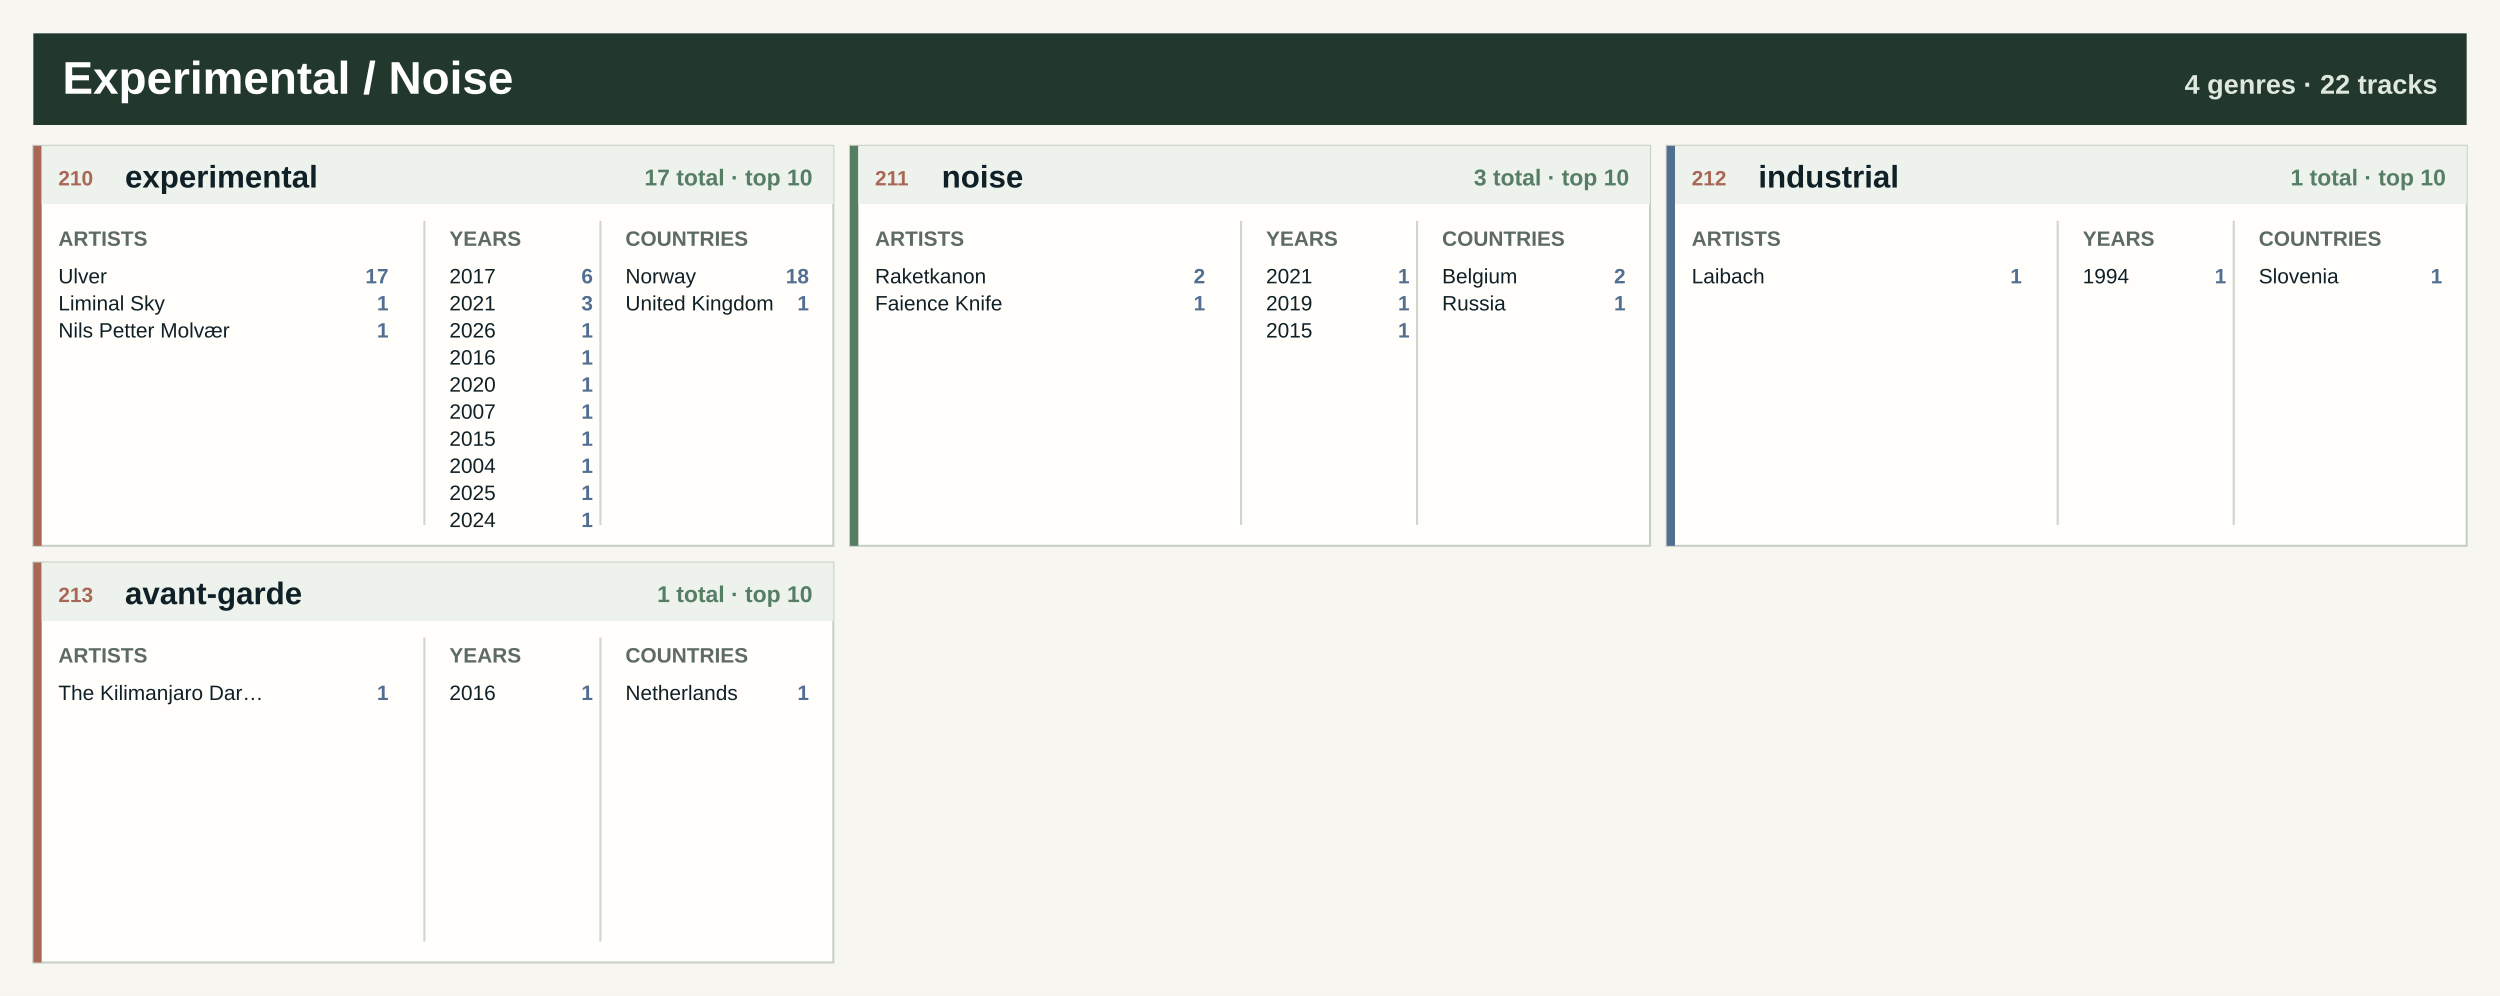
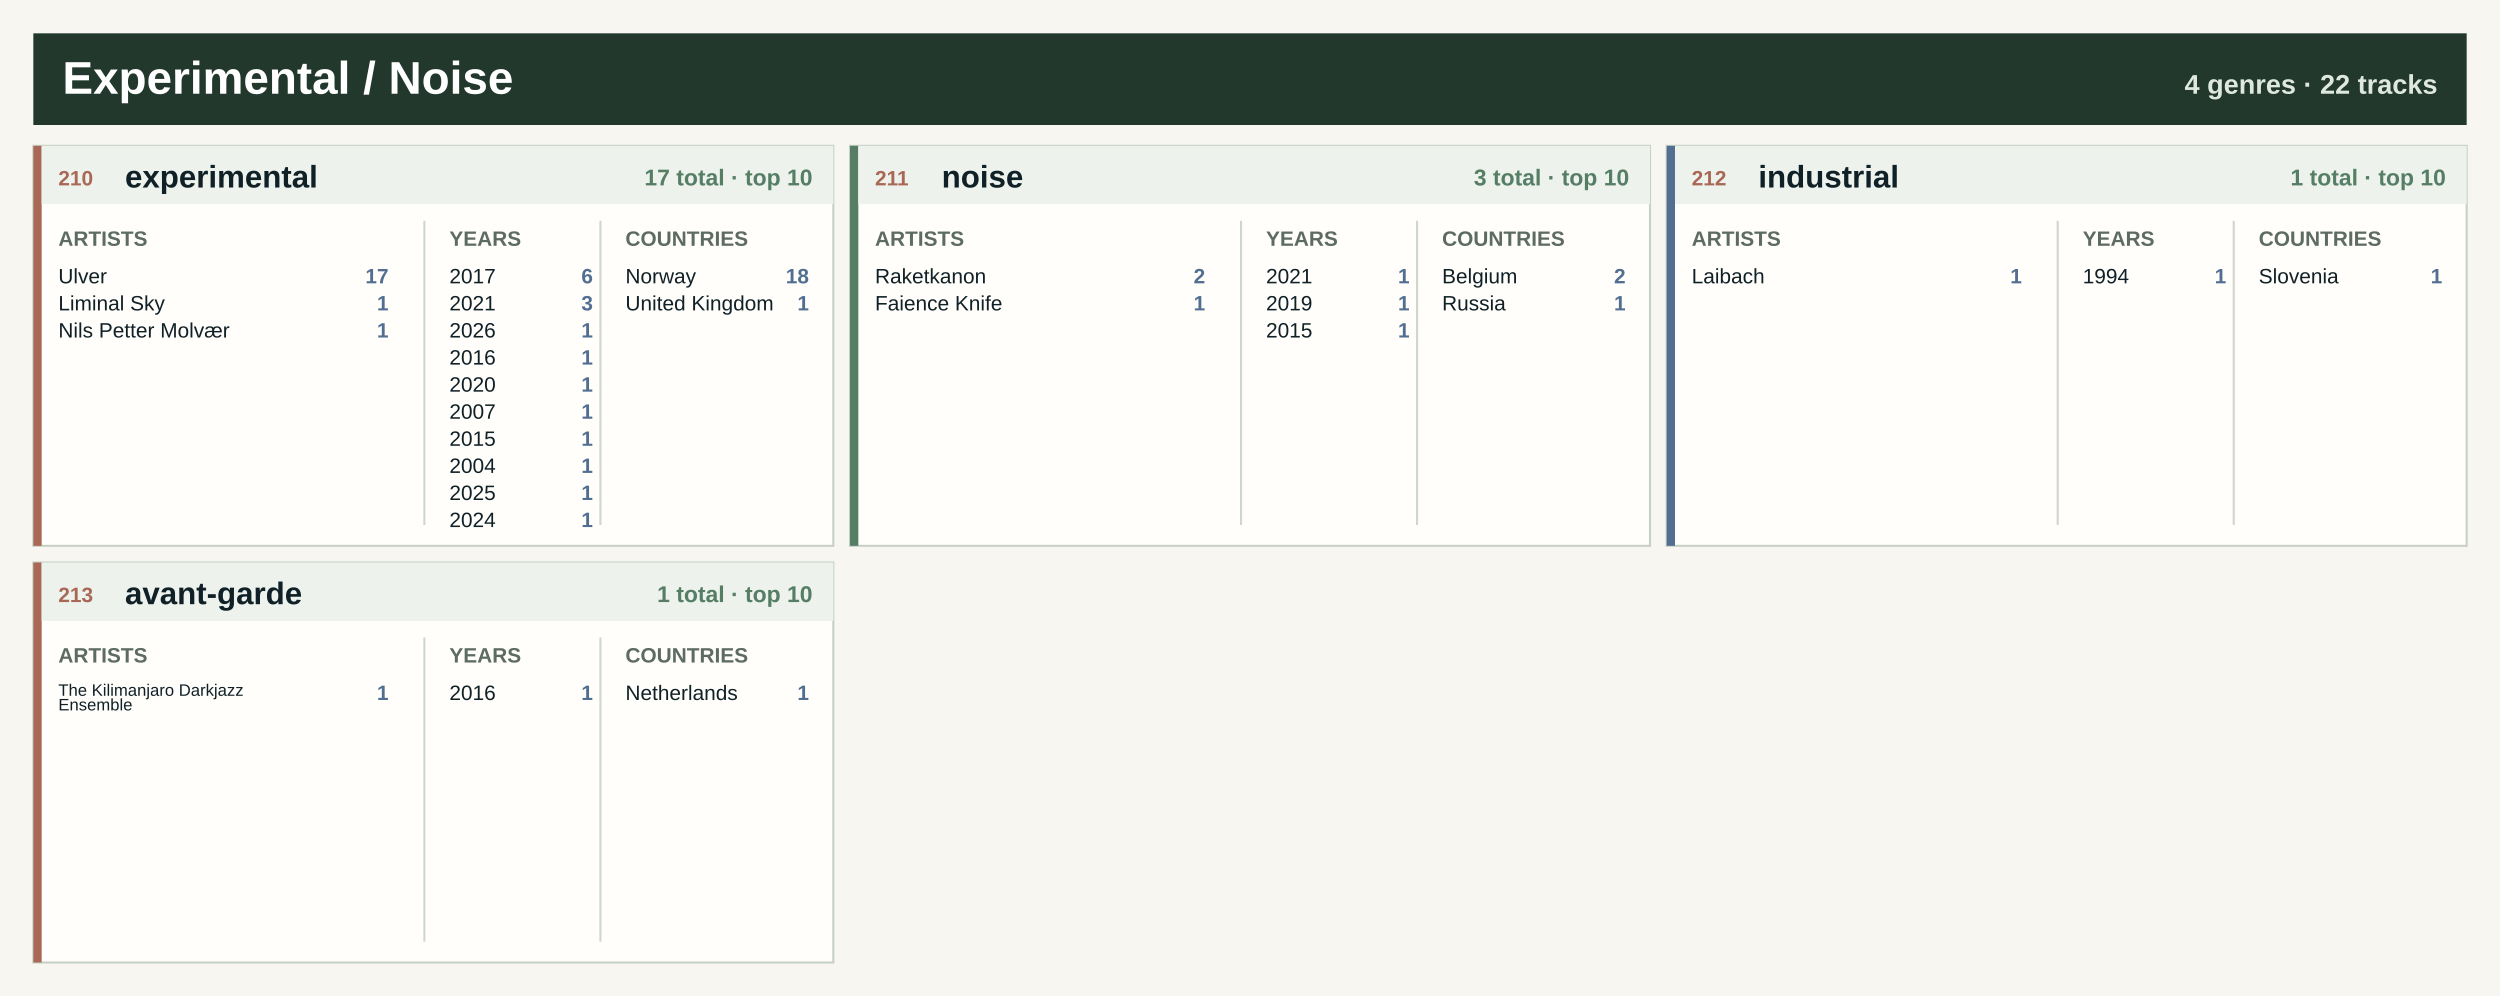
<svg xmlns="http://www.w3.org/2000/svg" width="1200" height="478" viewBox="0 0 1200 478" role="img" aria-label="Experimental / Noise genre atlas">
  <rect width="1200" height="478" fill="#f7f6f0" />
  <rect x="16" y="16" width="1168" height="44" fill="#22382d" />
  <text x="30.0" y="45.0" font-family="Segoe UI, Arial, sans-serif" font-size="22" font-weight="800" fill="#ffffff" text-anchor="start">Experimental / Noise</text>
  <text x="1170.0" y="45.0" font-family="Segoe UI, Arial, sans-serif" font-size="13" font-weight="800" fill="#dfe8df" text-anchor="end">4 genres · 22 tracks</text>
  <rect x="16.0" y="70.0" width="384.0" height="192" fill="#fffefa" stroke="#c7d0c7" />
  <rect x="16.0" y="70.0" width="4" height="192" fill="#a96855" />
  <rect x="20.0" y="70.0" width="380.0" height="28" fill="#edf2ed" />
  <text x="28.0" y="89.0" font-family="Segoe UI, Arial, sans-serif" font-size="10" font-weight="800" fill="#a96855" text-anchor="start">210</text>
  <text x="60.0" y="90.0" font-family="Segoe UI, Arial, sans-serif" font-size="15" font-weight="800" fill="#102027" text-anchor="start">experimental</text>
  <text x="390.0" y="89.0" font-family="Segoe UI, Arial, sans-serif" font-size="11" font-weight="800" fill="#557e64" text-anchor="end">17 total · top 10</text>
  <text x="28.0" y="118.0" font-family="Segoe UI, Arial, sans-serif" font-size="10" font-weight="800" fill="#5d6b62" text-anchor="start">ARTISTS</text>
  <text x="215.7" y="118.0" font-family="Segoe UI, Arial, sans-serif" font-size="10" font-weight="800" fill="#5d6b62" text-anchor="start">YEARS</text>
  <text x="300.2" y="118.0" font-family="Segoe UI, Arial, sans-serif" font-size="10" font-weight="800" fill="#5d6b62" text-anchor="start">COUNTRIES</text>
  <line x1="203.7" y1="106" x2="203.7" y2="252" stroke="#cfd6ce" />
  <line x1="288.2" y1="106" x2="288.2" y2="252" stroke="#cfd6ce" />
  <text x="28.0" y="136.0" font-family="Segoe UI, Arial, sans-serif" font-size="10" font-weight="400" fill="#102027" text-anchor="start">Ulver</text>
  <text x="186.5" y="136.0" font-family="Segoe UI, Arial, sans-serif" font-size="10" font-weight="800" fill="#526f92" text-anchor="end">17</text>
  <text x="28.0" y="149.0" font-family="Segoe UI, Arial, sans-serif" font-size="10" font-weight="400" fill="#102027" text-anchor="start">Liminal Sky</text>
  <text x="186.5" y="149.0" font-family="Segoe UI, Arial, sans-serif" font-size="10" font-weight="800" fill="#526f92" text-anchor="end">1</text>
  <text x="28.0" y="162.0" font-family="Segoe UI, Arial, sans-serif" font-size="10" font-weight="400" fill="#102027" text-anchor="start">Nils Petter Molvær</text>
  <text x="186.5" y="162.0" font-family="Segoe UI, Arial, sans-serif" font-size="10" font-weight="800" fill="#526f92" text-anchor="end">1</text>
  <text x="215.7" y="136.0" font-family="Segoe UI, Arial, sans-serif" font-size="10" font-weight="400" fill="#102027" text-anchor="start">2017</text>
  <text x="284.6" y="136.0" font-family="Segoe UI, Arial, sans-serif" font-size="10" font-weight="800" fill="#526f92" text-anchor="end">6</text>
  <text x="215.7" y="149.0" font-family="Segoe UI, Arial, sans-serif" font-size="10" font-weight="400" fill="#102027" text-anchor="start">2021</text>
  <text x="284.6" y="149.0" font-family="Segoe UI, Arial, sans-serif" font-size="10" font-weight="800" fill="#526f92" text-anchor="end">3</text>
  <text x="215.7" y="162.0" font-family="Segoe UI, Arial, sans-serif" font-size="10" font-weight="400" fill="#102027" text-anchor="start">2026</text>
  <text x="284.6" y="162.0" font-family="Segoe UI, Arial, sans-serif" font-size="10" font-weight="800" fill="#526f92" text-anchor="end">1</text>
  <text x="215.7" y="175.0" font-family="Segoe UI, Arial, sans-serif" font-size="10" font-weight="400" fill="#102027" text-anchor="start">2016</text>
  <text x="284.6" y="175.0" font-family="Segoe UI, Arial, sans-serif" font-size="10" font-weight="800" fill="#526f92" text-anchor="end">1</text>
  <text x="215.7" y="188.0" font-family="Segoe UI, Arial, sans-serif" font-size="10" font-weight="400" fill="#102027" text-anchor="start">2020</text>
  <text x="284.6" y="188.0" font-family="Segoe UI, Arial, sans-serif" font-size="10" font-weight="800" fill="#526f92" text-anchor="end">1</text>
  <text x="215.7" y="201.0" font-family="Segoe UI, Arial, sans-serif" font-size="10" font-weight="400" fill="#102027" text-anchor="start">2007</text>
  <text x="284.6" y="201.0" font-family="Segoe UI, Arial, sans-serif" font-size="10" font-weight="800" fill="#526f92" text-anchor="end">1</text>
  <text x="215.7" y="214.0" font-family="Segoe UI, Arial, sans-serif" font-size="10" font-weight="400" fill="#102027" text-anchor="start">2015</text>
  <text x="284.6" y="214.0" font-family="Segoe UI, Arial, sans-serif" font-size="10" font-weight="800" fill="#526f92" text-anchor="end">1</text>
  <text x="215.7" y="227.0" font-family="Segoe UI, Arial, sans-serif" font-size="10" font-weight="400" fill="#102027" text-anchor="start">2004</text>
  <text x="284.6" y="227.0" font-family="Segoe UI, Arial, sans-serif" font-size="10" font-weight="800" fill="#526f92" text-anchor="end">1</text>
  <text x="215.7" y="240.0" font-family="Segoe UI, Arial, sans-serif" font-size="10" font-weight="400" fill="#102027" text-anchor="start">2025</text>
  <text x="284.6" y="240.0" font-family="Segoe UI, Arial, sans-serif" font-size="10" font-weight="800" fill="#526f92" text-anchor="end">1</text>
  <text x="215.7" y="253.0" font-family="Segoe UI, Arial, sans-serif" font-size="10" font-weight="400" fill="#102027" text-anchor="start">2024</text>
  <text x="284.6" y="253.0" font-family="Segoe UI, Arial, sans-serif" font-size="10" font-weight="800" fill="#526f92" text-anchor="end">1</text>
  <text x="300.2" y="136.0" font-family="Segoe UI, Arial, sans-serif" font-size="10" font-weight="400" fill="#102027" text-anchor="start">Norway</text>
  <text x="388.3" y="136.0" font-family="Segoe UI, Arial, sans-serif" font-size="10" font-weight="800" fill="#526f92" text-anchor="end">18</text>
  <text x="300.2" y="149.0" font-family="Segoe UI, Arial, sans-serif" font-size="10" font-weight="400" fill="#102027" text-anchor="start">United Kingdom</text>
  <text x="388.3" y="149.0" font-family="Segoe UI, Arial, sans-serif" font-size="10" font-weight="800" fill="#526f92" text-anchor="end">1</text>
  <rect x="408.0" y="70.0" width="384.0" height="192" fill="#fffefa" stroke="#c7d0c7" />
  <rect x="408.0" y="70.0" width="4" height="192" fill="#557e64" />
  <rect x="412.0" y="70.0" width="380.0" height="28" fill="#edf2ed" />
  <text x="420.0" y="89.0" font-family="Segoe UI, Arial, sans-serif" font-size="10" font-weight="800" fill="#a96855" text-anchor="start">211</text>
  <text x="452.0" y="90.0" font-family="Segoe UI, Arial, sans-serif" font-size="15" font-weight="800" fill="#102027" text-anchor="start">noise</text>
  <text x="782.0" y="89.0" font-family="Segoe UI, Arial, sans-serif" font-size="11" font-weight="800" fill="#557e64" text-anchor="end">3 total · top 10</text>
  <text x="420.0" y="118.0" font-family="Segoe UI, Arial, sans-serif" font-size="10" font-weight="800" fill="#5d6b62" text-anchor="start">ARTISTS</text>
  <text x="607.7" y="118.0" font-family="Segoe UI, Arial, sans-serif" font-size="10" font-weight="800" fill="#5d6b62" text-anchor="start">YEARS</text>
  <text x="692.2" y="118.0" font-family="Segoe UI, Arial, sans-serif" font-size="10" font-weight="800" fill="#5d6b62" text-anchor="start">COUNTRIES</text>
  <line x1="595.7" y1="106" x2="595.7" y2="252" stroke="#cfd6ce" />
  <line x1="680.2" y1="106" x2="680.2" y2="252" stroke="#cfd6ce" />
  <text x="420.0" y="136.0" font-family="Segoe UI, Arial, sans-serif" font-size="10" font-weight="400" fill="#102027" text-anchor="start">Raketkanon</text>
  <text x="578.5" y="136.0" font-family="Segoe UI, Arial, sans-serif" font-size="10" font-weight="800" fill="#526f92" text-anchor="end">2</text>
  <text x="420.0" y="149.0" font-family="Segoe UI, Arial, sans-serif" font-size="10" font-weight="400" fill="#102027" text-anchor="start">Faience Knife</text>
  <text x="578.5" y="149.0" font-family="Segoe UI, Arial, sans-serif" font-size="10" font-weight="800" fill="#526f92" text-anchor="end">1</text>
  <text x="607.7" y="136.0" font-family="Segoe UI, Arial, sans-serif" font-size="10" font-weight="400" fill="#102027" text-anchor="start">2021</text>
  <text x="676.6" y="136.0" font-family="Segoe UI, Arial, sans-serif" font-size="10" font-weight="800" fill="#526f92" text-anchor="end">1</text>
  <text x="607.7" y="149.0" font-family="Segoe UI, Arial, sans-serif" font-size="10" font-weight="400" fill="#102027" text-anchor="start">2019</text>
  <text x="676.6" y="149.0" font-family="Segoe UI, Arial, sans-serif" font-size="10" font-weight="800" fill="#526f92" text-anchor="end">1</text>
  <text x="607.7" y="162.0" font-family="Segoe UI, Arial, sans-serif" font-size="10" font-weight="400" fill="#102027" text-anchor="start">2015</text>
  <text x="676.6" y="162.0" font-family="Segoe UI, Arial, sans-serif" font-size="10" font-weight="800" fill="#526f92" text-anchor="end">1</text>
  <text x="692.2" y="136.0" font-family="Segoe UI, Arial, sans-serif" font-size="10" font-weight="400" fill="#102027" text-anchor="start">Belgium</text>
  <text x="780.3" y="136.0" font-family="Segoe UI, Arial, sans-serif" font-size="10" font-weight="800" fill="#526f92" text-anchor="end">2</text>
  <text x="692.2" y="149.0" font-family="Segoe UI, Arial, sans-serif" font-size="10" font-weight="400" fill="#102027" text-anchor="start">Russia</text>
  <text x="780.3" y="149.0" font-family="Segoe UI, Arial, sans-serif" font-size="10" font-weight="800" fill="#526f92" text-anchor="end">1</text>
  <rect x="800.0" y="70.0" width="384.0" height="192" fill="#fffefa" stroke="#c7d0c7" />
  <rect x="800.0" y="70.0" width="4" height="192" fill="#526f92" />
  <rect x="804.0" y="70.0" width="380.0" height="28" fill="#edf2ed" />
  <text x="812.0" y="89.0" font-family="Segoe UI, Arial, sans-serif" font-size="10" font-weight="800" fill="#a96855" text-anchor="start">212</text>
  <text x="844.0" y="90.0" font-family="Segoe UI, Arial, sans-serif" font-size="15" font-weight="800" fill="#102027" text-anchor="start">industrial</text>
  <text x="1174.0" y="89.0" font-family="Segoe UI, Arial, sans-serif" font-size="11" font-weight="800" fill="#557e64" text-anchor="end">1 total · top 10</text>
  <text x="812.0" y="118.0" font-family="Segoe UI, Arial, sans-serif" font-size="10" font-weight="800" fill="#5d6b62" text-anchor="start">ARTISTS</text>
  <text x="999.7" y="118.0" font-family="Segoe UI, Arial, sans-serif" font-size="10" font-weight="800" fill="#5d6b62" text-anchor="start">YEARS</text>
  <text x="1084.2" y="118.0" font-family="Segoe UI, Arial, sans-serif" font-size="10" font-weight="800" fill="#5d6b62" text-anchor="start">COUNTRIES</text>
  <line x1="987.7" y1="106" x2="987.7" y2="252" stroke="#cfd6ce" />
  <line x1="1072.2" y1="106" x2="1072.2" y2="252" stroke="#cfd6ce" />
  <text x="812.0" y="136.0" font-family="Segoe UI, Arial, sans-serif" font-size="10" font-weight="400" fill="#102027" text-anchor="start">Laibach</text>
  <text x="970.5" y="136.0" font-family="Segoe UI, Arial, sans-serif" font-size="10" font-weight="800" fill="#526f92" text-anchor="end">1</text>
  <text x="999.7" y="136.0" font-family="Segoe UI, Arial, sans-serif" font-size="10" font-weight="400" fill="#102027" text-anchor="start">1994</text>
  <text x="1068.6" y="136.0" font-family="Segoe UI, Arial, sans-serif" font-size="10" font-weight="800" fill="#526f92" text-anchor="end">1</text>
  <text x="1084.2" y="136.0" font-family="Segoe UI, Arial, sans-serif" font-size="10" font-weight="400" fill="#102027" text-anchor="start">Slovenia</text>
  <text x="1172.3" y="136.0" font-family="Segoe UI, Arial, sans-serif" font-size="10" font-weight="800" fill="#526f92" text-anchor="end">1</text>
  <rect x="16.0" y="270.0" width="384.0" height="192" fill="#fffefa" stroke="#c7d0c7" />
  <rect x="16.0" y="270.0" width="4" height="192" fill="#a96855" />
  <rect x="20.0" y="270.0" width="380.0" height="28" fill="#edf2ed" />
  <text x="28.0" y="289.0" font-family="Segoe UI, Arial, sans-serif" font-size="10" font-weight="800" fill="#a96855" text-anchor="start">213</text>
  <text x="60.0" y="290.0" font-family="Segoe UI, Arial, sans-serif" font-size="15" font-weight="800" fill="#102027" text-anchor="start">avant-garde</text>
  <text x="390.0" y="289.0" font-family="Segoe UI, Arial, sans-serif" font-size="11" font-weight="800" fill="#557e64" text-anchor="end">1 total · top 10</text>
  <text x="28.0" y="318.0" font-family="Segoe UI, Arial, sans-serif" font-size="10" font-weight="800" fill="#5d6b62" text-anchor="start">ARTISTS</text>
  <text x="215.7" y="318.0" font-family="Segoe UI, Arial, sans-serif" font-size="10" font-weight="800" fill="#5d6b62" text-anchor="start">YEARS</text>
  <text x="300.2" y="318.0" font-family="Segoe UI, Arial, sans-serif" font-size="10" font-weight="800" fill="#5d6b62" text-anchor="start">COUNTRIES</text>
  <line x1="203.7" y1="306" x2="203.7" y2="452" stroke="#cfd6ce" />
  <line x1="288.2" y1="306" x2="288.2" y2="452" stroke="#cfd6ce" />
-   <text x="28.0" y="336.0" font-family="Segoe UI, Arial, sans-serif" font-size="10" font-weight="400" fill="#102027" text-anchor="start">The Kilimanjaro Dar…</text>
+   <text x="28.0" y="334.0" font-family="Segoe UI, Arial, sans-serif" font-size="8" font-weight="400" fill="#102027" text-anchor="start">The Kilimanjaro Darkjazz</text>
+   <text x="28.0" y="341.0" font-family="Segoe UI, Arial, sans-serif" font-size="8" font-weight="400" fill="#102027" text-anchor="start">Ensemble</text>
  <text x="186.5" y="336.0" font-family="Segoe UI, Arial, sans-serif" font-size="10" font-weight="800" fill="#526f92" text-anchor="end">1</text>
  <text x="215.7" y="336.0" font-family="Segoe UI, Arial, sans-serif" font-size="10" font-weight="400" fill="#102027" text-anchor="start">2016</text>
  <text x="284.6" y="336.0" font-family="Segoe UI, Arial, sans-serif" font-size="10" font-weight="800" fill="#526f92" text-anchor="end">1</text>
  <text x="300.2" y="336.0" font-family="Segoe UI, Arial, sans-serif" font-size="10" font-weight="400" fill="#102027" text-anchor="start">Netherlands</text>
  <text x="388.3" y="336.0" font-family="Segoe UI, Arial, sans-serif" font-size="10" font-weight="800" fill="#526f92" text-anchor="end">1</text>
</svg>
